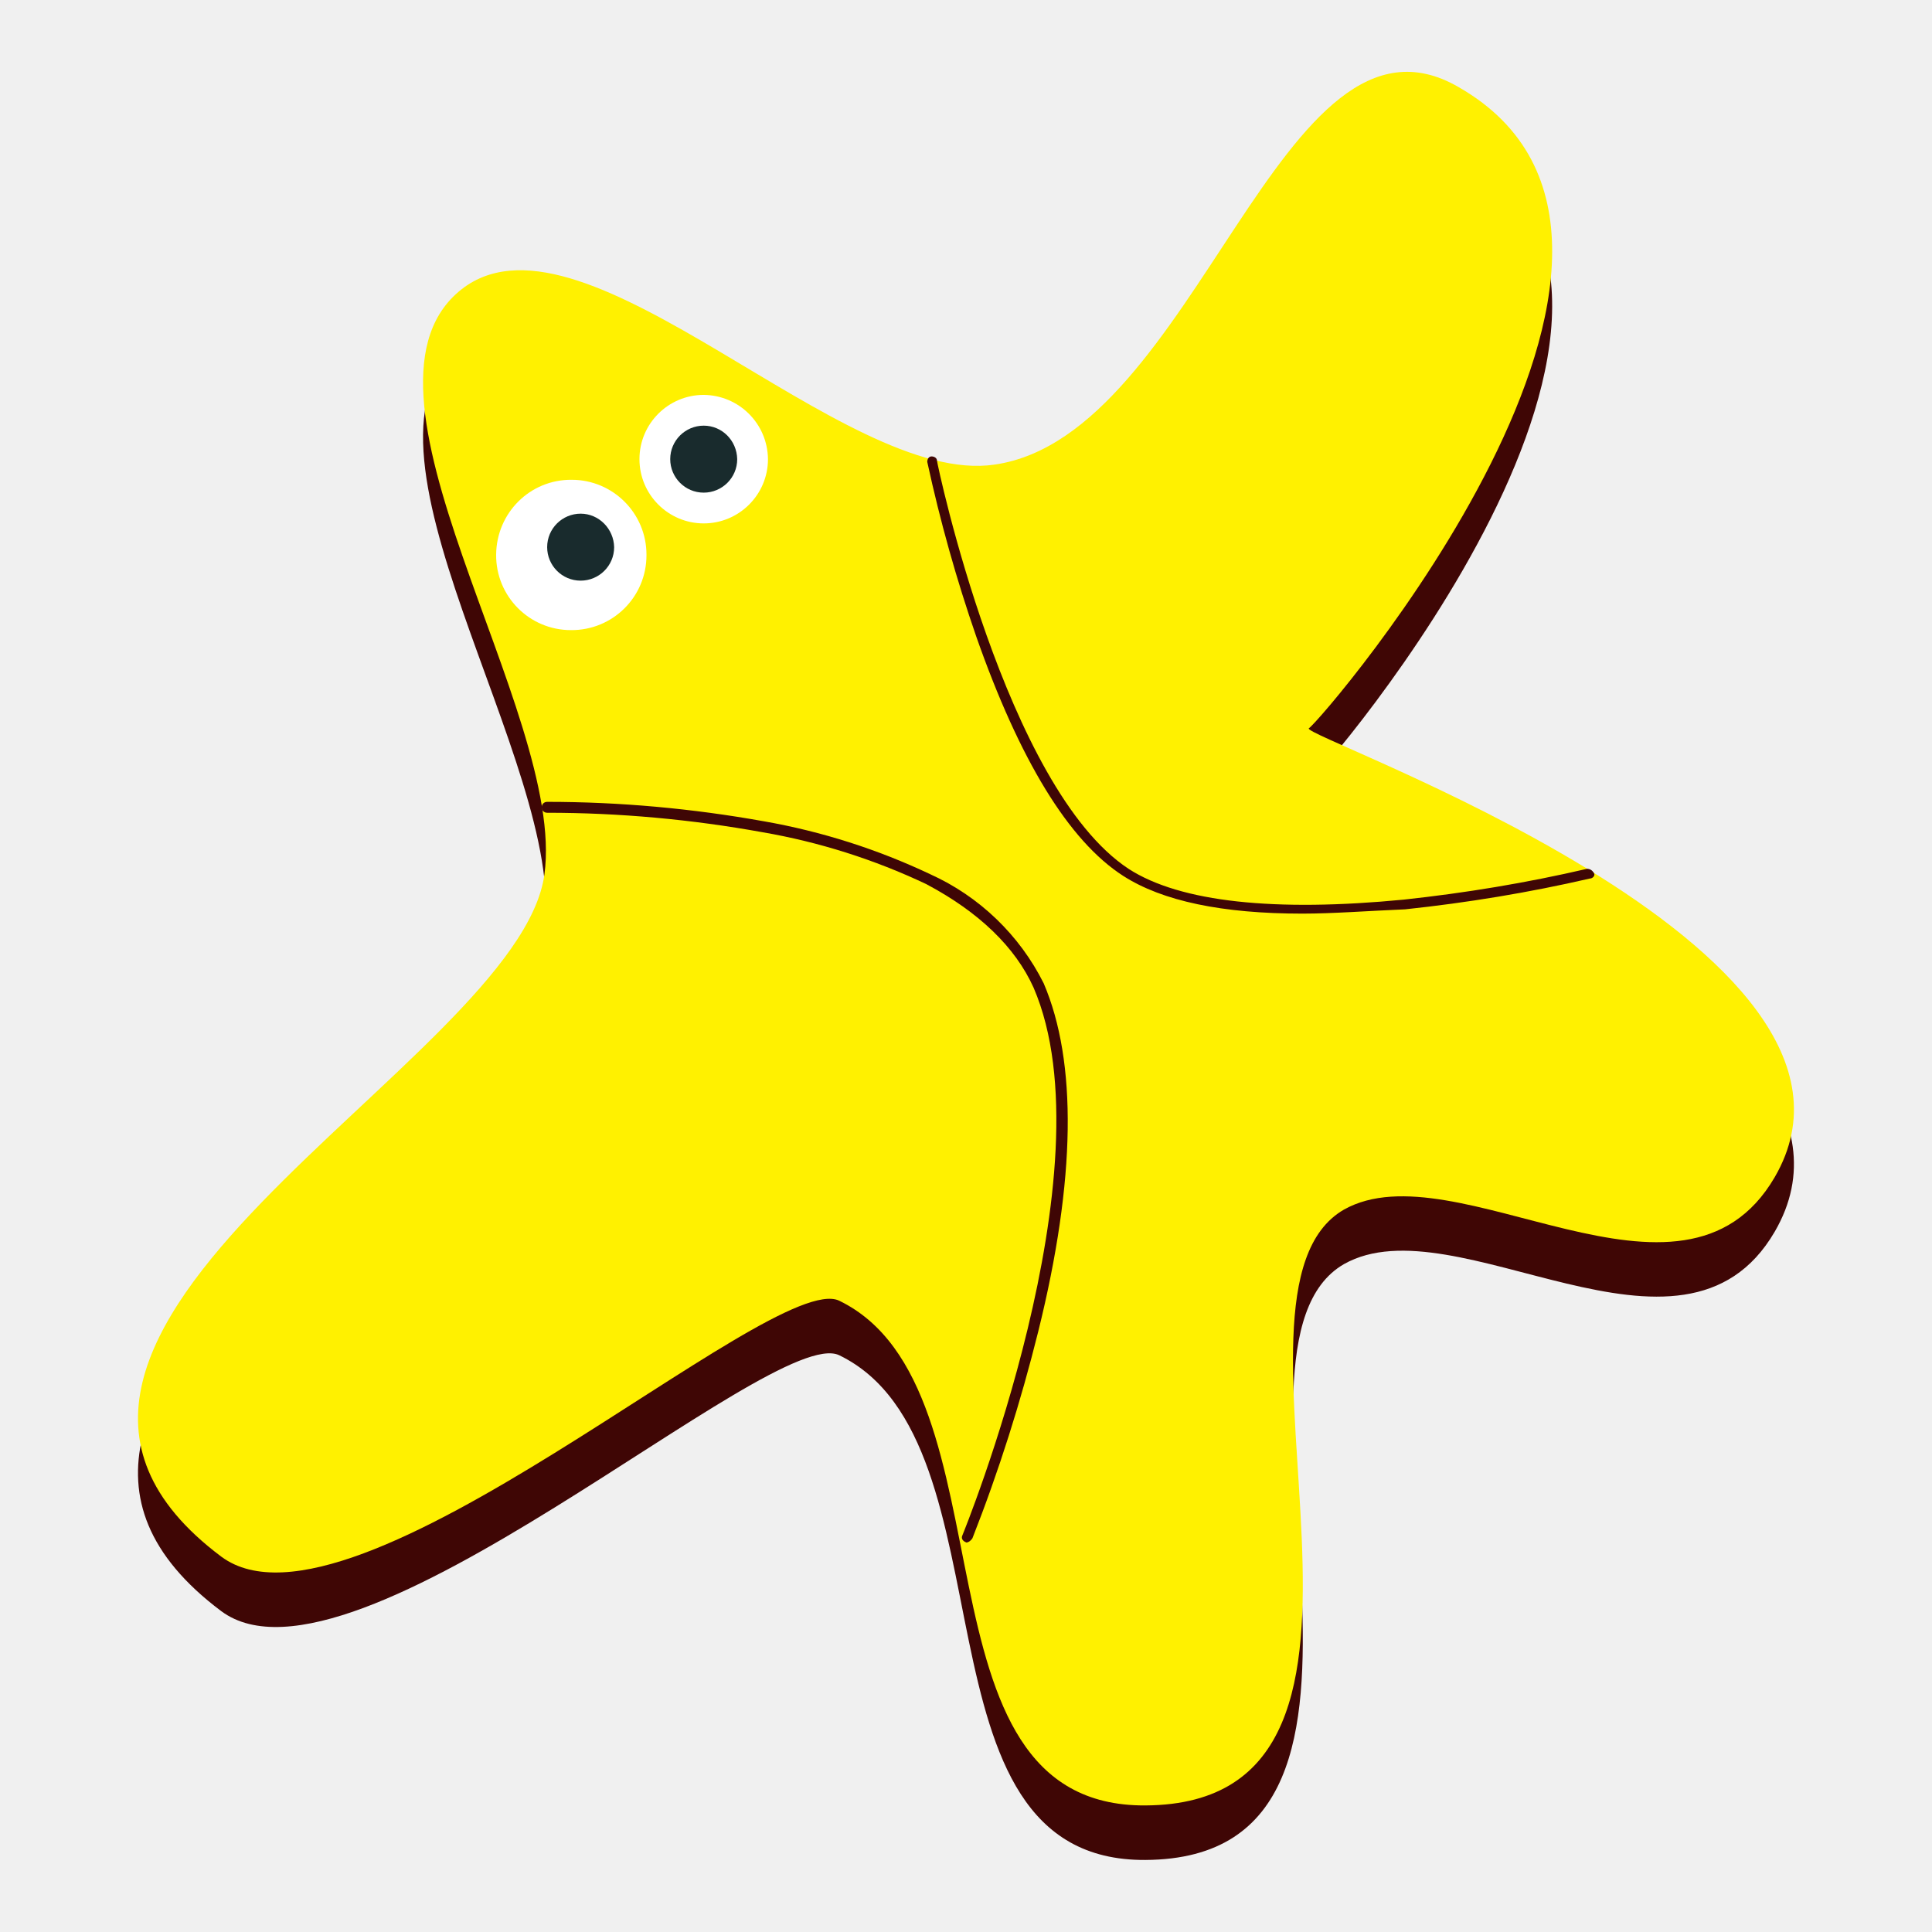
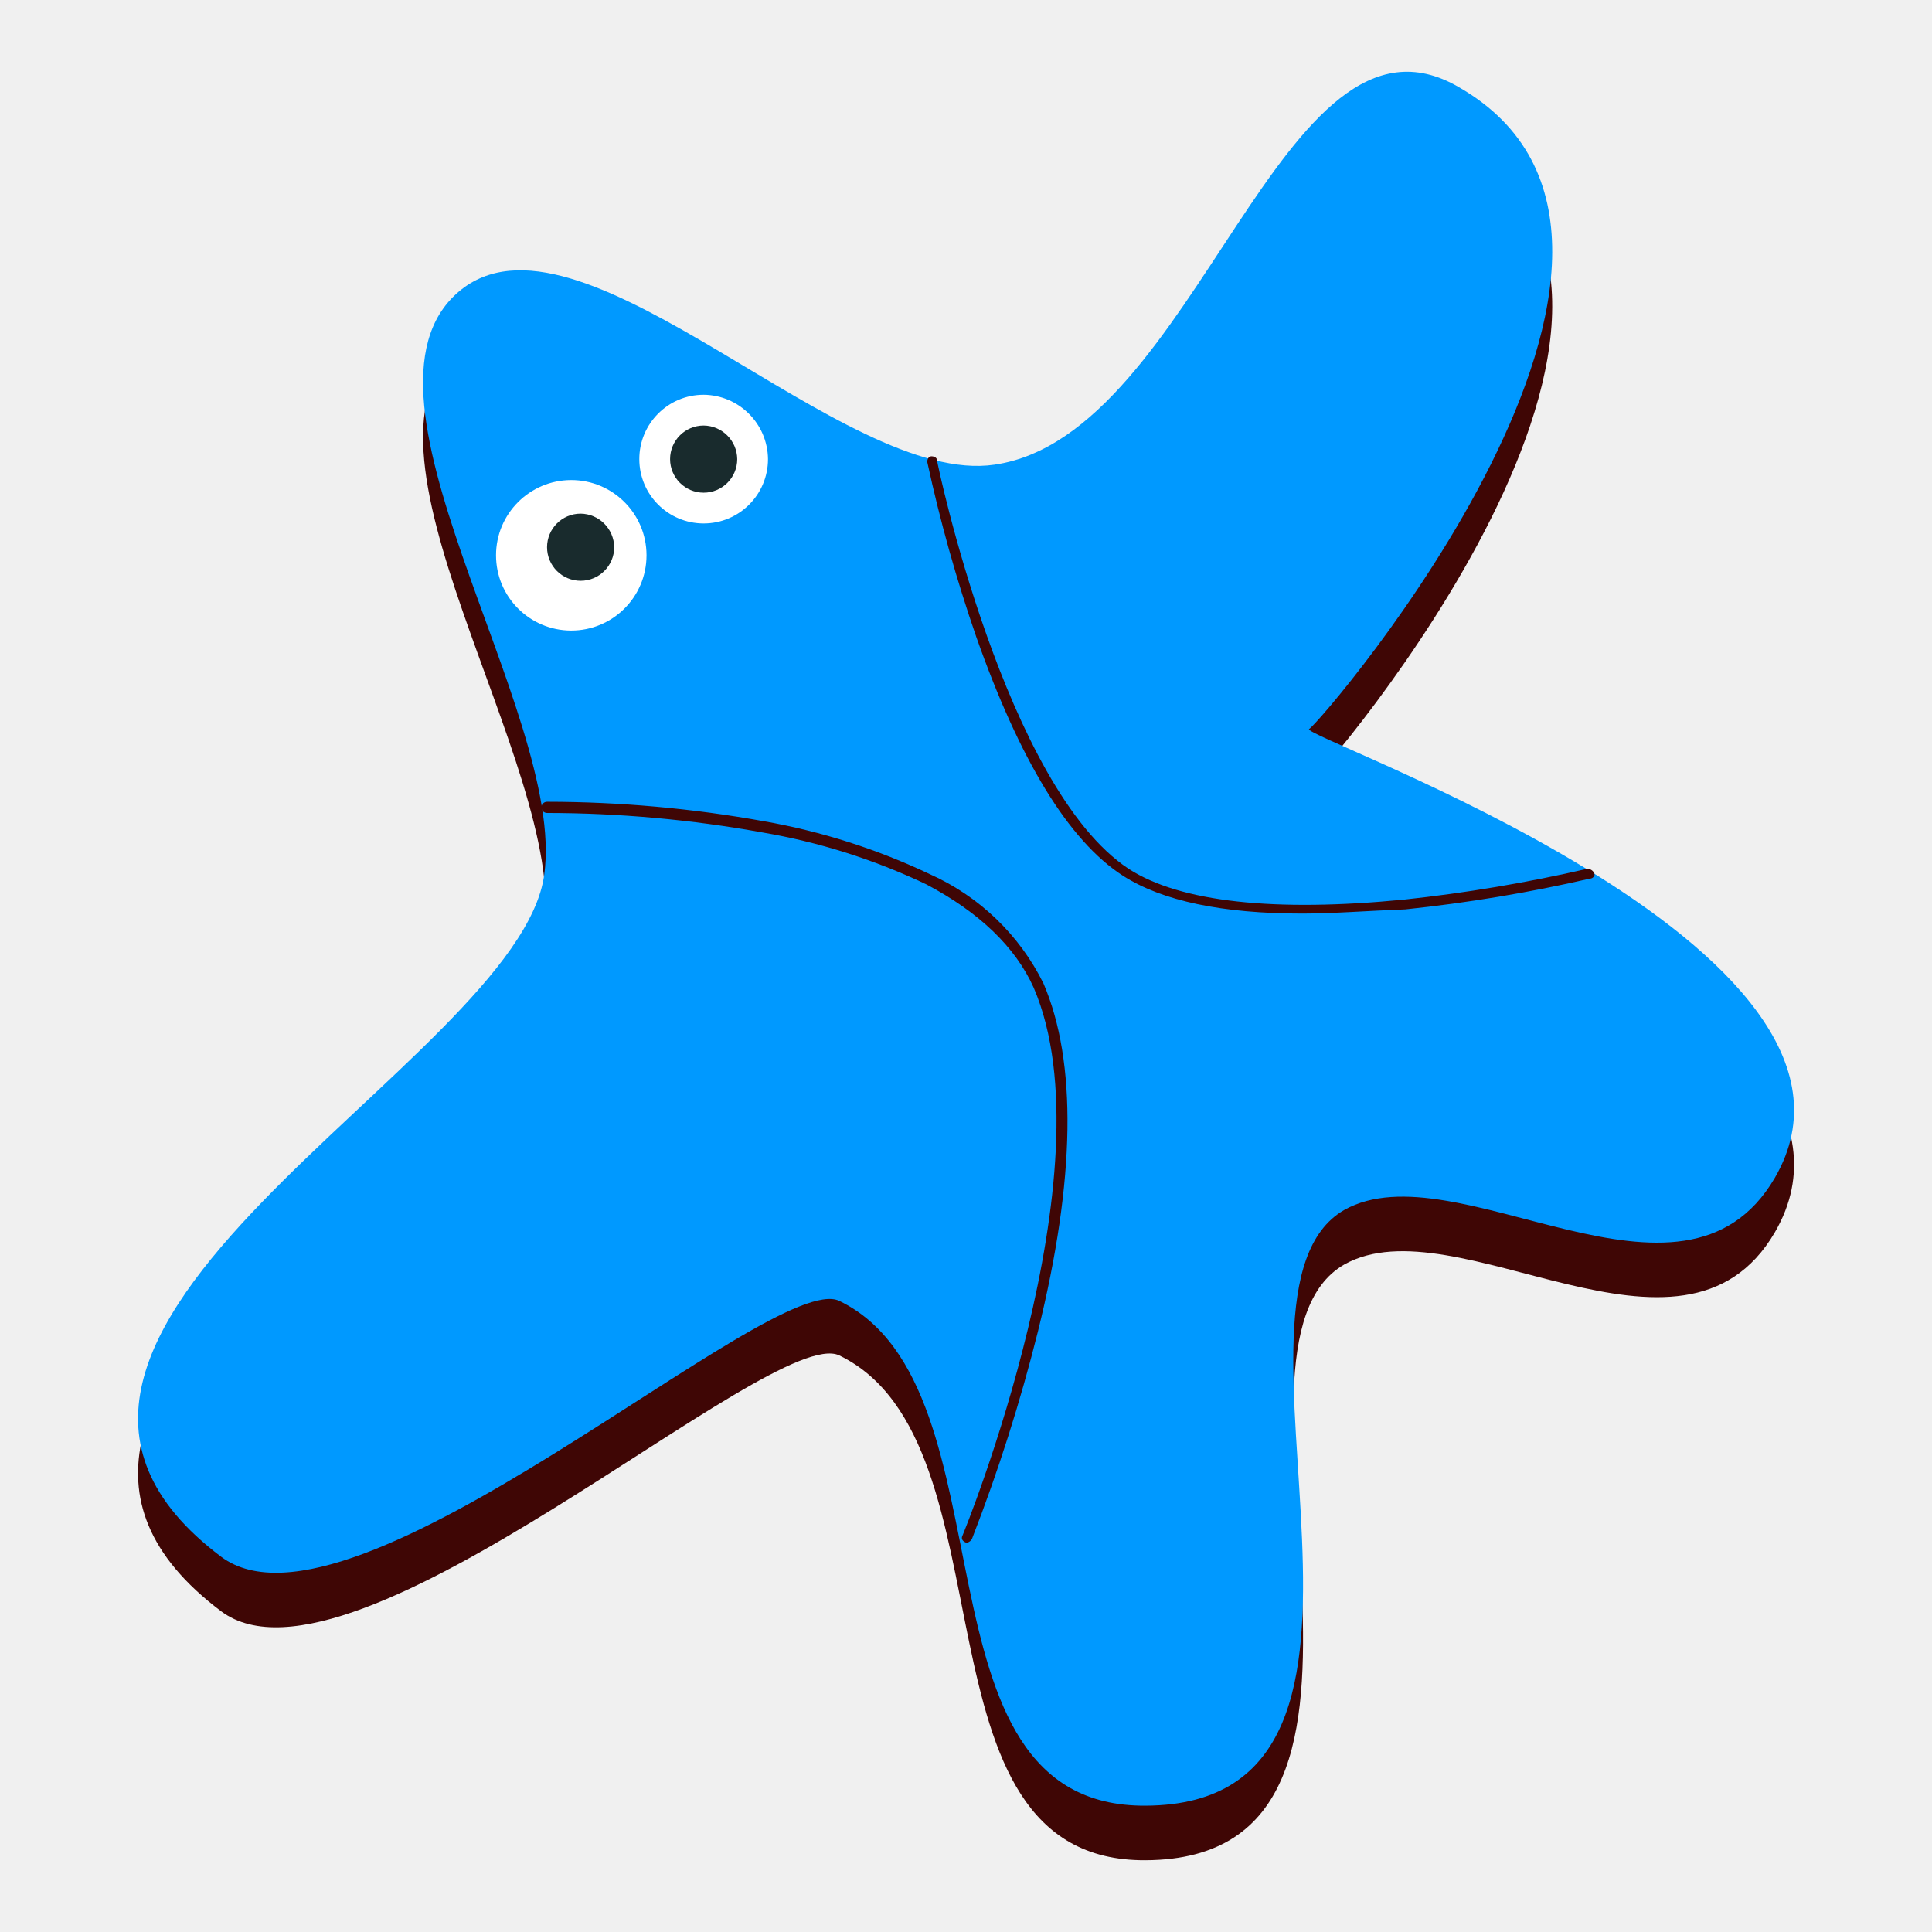
- <svg xmlns="http://www.w3.org/2000/svg" version="1.1" id="图层_1" x="0px" y="0px" viewBox="0 0 496.1 496.1" style="enable-background:new 0 0 496.1 496.1;" xml:space="preserve">
-   <style type="text/css">
- 	.st0{fill:#3F0605;}
- 	.st1{fill:#FFF100;}
- 	.st2{fill:#FFFFFF;}
- 	.st3{fill:#192B2D;}
- </style>
-   <path class="st0" d="M255.4,133.3c-38.8,5.7-104.5-68.6-136.1-45.6c-34.5,25.1,26.2,108.8,20.5,150.8  C133.3,287-19.7,356.3,56.8,413.7c33.7,25.1,141.5-74,158.7-65.7c46,22.3,16.5,130,78.6,129.6c76.5-0.4,13.6-131.4,51-153  c28.7-16.2,86.9,32.3,110.6-8.3c34.5-59.2-122.8-113.4-119.6-115.3S444.6,76.6,374.6,36.4C329,9.8,307.4,125.8,255.4,133.3z" />
-   <path class="st1" d="M255.4,119.3c-38.8,5.8-104.5-68.2-136.1-45.6c-34.5,25.1,26.2,108.8,20.5,150.8  C133.3,273-19.7,342.3,56.8,399.7c33.7,25.1,141.5-74,158.7-65.7c46,22.3,16.5,130,78.6,129.6c76.5-0.4,13.6-131.4,51-153  c28.7-16.1,86.9,32.3,110.6-8.3c34.5-59.3-122.8-113.4-119.6-115.3S444.6,62.6,374.6,22.4C329-4.2,307.4,111.8,255.4,119.3z" />
-   <path class="st2" d="M166,142.6c0,10.7-8.7,19.3-19.4,19.2c-10.7,0-19.3-8.7-19.2-19.4s8.7-19.3,19.4-19.2  c10.6,0,19.2,8.6,19.2,19.2V142.6z" />
-   <path class="st2" d="M197.2,117.9c0,9.1-7.4,16.5-16.5,16.5c-9.1,0-16.5-7.4-16.5-16.5s7.4-16.5,16.5-16.5c0,0,0,0,0,0  C189.8,101.5,197.1,108.8,197.2,117.9z" />
-   <path class="st3" d="M157.7,140.5c0,4.8-3.9,8.6-8.6,8.6c-4.8,0-8.6-3.9-8.6-8.6c0-4.8,3.9-8.6,8.6-8.6c0,0,0,0,0,0  C153.8,131.9,157.6,135.8,157.7,140.5z" />
-   <path class="st3" d="M189.3,117.9c0,4.8-3.9,8.6-8.6,8.6c-4.8,0-8.6-3.9-8.6-8.6c0-4.8,3.9-8.6,8.6-8.6c0,0,0,0,0,0  C185.4,109.3,189.2,113.1,189.3,117.9z" />
-   <path class="st0" d="M248.2,396.1L248.2,396.1c-1.1-0.4-1.4-1.1-1.1-1.8s38.4-94.1,18.3-140.7c-4.7-10.4-14-19.4-27.6-26.6  c-13.3-6.3-27.5-10.8-42-13.3c-18.2-3.3-36.8-5-55.3-5l0,0c-0.8,0-1.4-0.6-1.4-1.4s0.6-1.4,1.4-1.4c18.7,0,37.3,1.7,55.7,5  c14.8,2.6,29.2,7.2,42.7,13.6c12.6,5.7,22.9,15.6,29.1,28c8.6,20.1,8.3,50.3-1.4,89.4c-4.5,18.1-10.1,35.8-16.9,53.1  C249.3,395.6,248.8,396,248.2,396.1z" />
-   <path class="st0" d="M334.4,234.6c-20.5,0-35.9-3.2-46-9.7c-14-9-26.6-29.8-37.7-61.4c-5.1-14.7-9.3-29.7-12.6-44.9  c0-0.7,0.4-1.4,1.1-1.4s1.4,0.4,1.4,1.1s17.6,84,49.2,104.8c13.3,8.6,37.7,11.1,70.7,7.9c15.8-1.7,31.5-4.3,47-7.9  c0.8,0,1.4,0.4,1.8,1.1c0.4,0.7-0.4,1.4-1.1,1.4c-15.6,3.6-31.4,6.2-47.4,7.9C351.2,233.9,342.3,234.6,334.4,234.6z" />
+ <svg xmlns="http://www.w3.org/2000/svg" id="图层_1" data-name="图层 1" viewBox="0 0 496.06 496.06">
+   <defs>
+     <style>.cls-1{fill:#3f0605;}.cls-2{fill:#09f;}.cls-3{fill:#fff;}.cls-4{fill:#192b2d;}</style>
+   </defs>
+   <path class="cls-1" d="M255.36,133.32c-38.78,5.74-104.48-68.58-136.08-45.6-34.47,25.13,26.21,108.79,20.47,150.8C133.28,287-19.67,356.28,56.81,413.73c33.75,25.13,141.46-74,158.69-65.71,46,22.26,16.52,130,78.63,129.62,76.48-.36,13.65-131.41,51-152.95C373.84,308.53,432,357,455.7,316.43,490.17,257.19,332.91,203,336.14,201.18S444.57,76.59,374.56,36.38C329,9.81,307.42,125.78,255.36,133.32Z" />
+   <path class="cls-2" d="M255.36,119.31c-38.78,5.75-104.48-68.21-136.08-45.59-34.47,25.13,26.21,108.79,20.47,150.79C133.28,273-19.67,342.28,56.81,399.73c33.75,25.13,141.46-74,158.69-65.71,46,22.26,16.52,130,78.63,129.61,76.48-.35,13.65-131.4,51-152.95C373.84,294.53,432,343,455.7,302.43,490.17,243.18,332.91,189,336.14,187.17S444.57,62.59,374.56,22.37C329-4.2,307.42,111.77,255.36,119.31Z" />
+   <path class="cls-3" d="M166,142.65a19.32,19.32,0,1,1,0-.14Z" />
+   <path class="cls-3" d="M197.19,117.88a16.52,16.52,0,1,1-16.52-16.52h0A16.69,16.69,0,0,1,197.19,117.88Z" />
+   <path class="cls-4" d="M157.7,140.5a8.62,8.62,0,1,1-8.62-8.62h0A8.73,8.73,0,0,1,157.7,140.5Z" />
+   <path class="cls-4" d="M189.29,117.88a8.62,8.62,0,1,1-8.62-8.62h0A8.72,8.72,0,0,1,189.29,117.88Z" />
+   <path class="cls-1" d="M248.18,396.13h0c-1.08-.35-1.44-1.07-1.08-1.79s38.42-94.07,18.31-140.74c-4.67-10.42-14-19.39-27.65-26.57a160.55,160.55,0,0,0-42-13.29,312.64,312.64,0,0,0-55.3-5h0a1.44,1.44,0,1,1,0-2.88,315.81,315.81,0,0,1,55.66,5,166.62,166.62,0,0,1,42.72,13.64,59.77,59.77,0,0,1,29.08,28c8.62,20.1,8.26,50.26-1.43,89.4A443.23,443.23,0,0,1,249.61,395,1.91,1.91,0,0,1,248.18,396.13Z" />
+   <path class="cls-1" d="M334.35,234.57c-20.47,0-35.91-3.23-46-9.7-14-9-26.57-29.8-37.7-61.39a389.94,389.94,0,0,1-12.57-44.88c0-.72.36-1.44,1.08-1.44s1.44.36,1.44,1.08,17.59,84,49.19,104.84c13.28,8.61,37.69,11.13,70.73,7.9a397.38,397.38,0,0,0,47-7.9,2,2,0,0,1,1.8,1.07c.35.72-.36,1.44-1.08,1.44a393.65,393.65,0,0,1-47.39,7.9C351.22,233.85,342.25,234.57,334.35,234.57Z" />
</svg>
